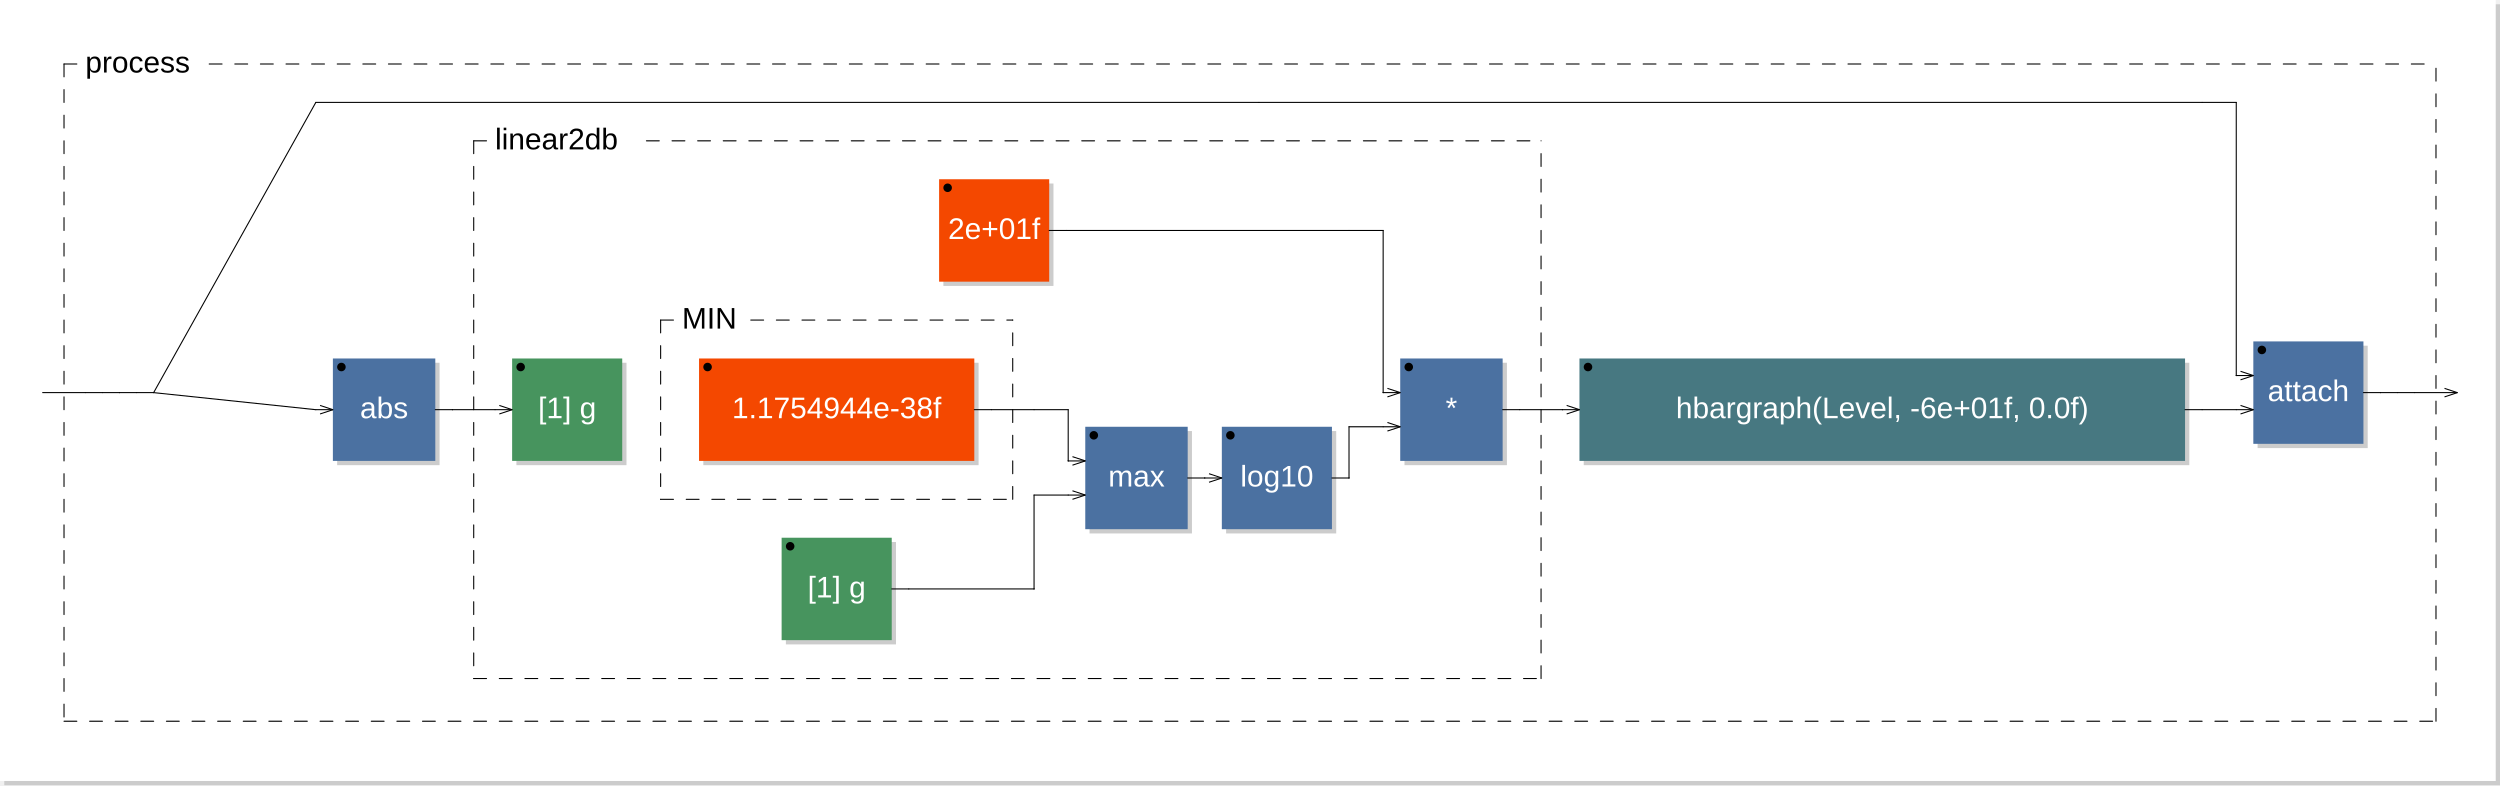
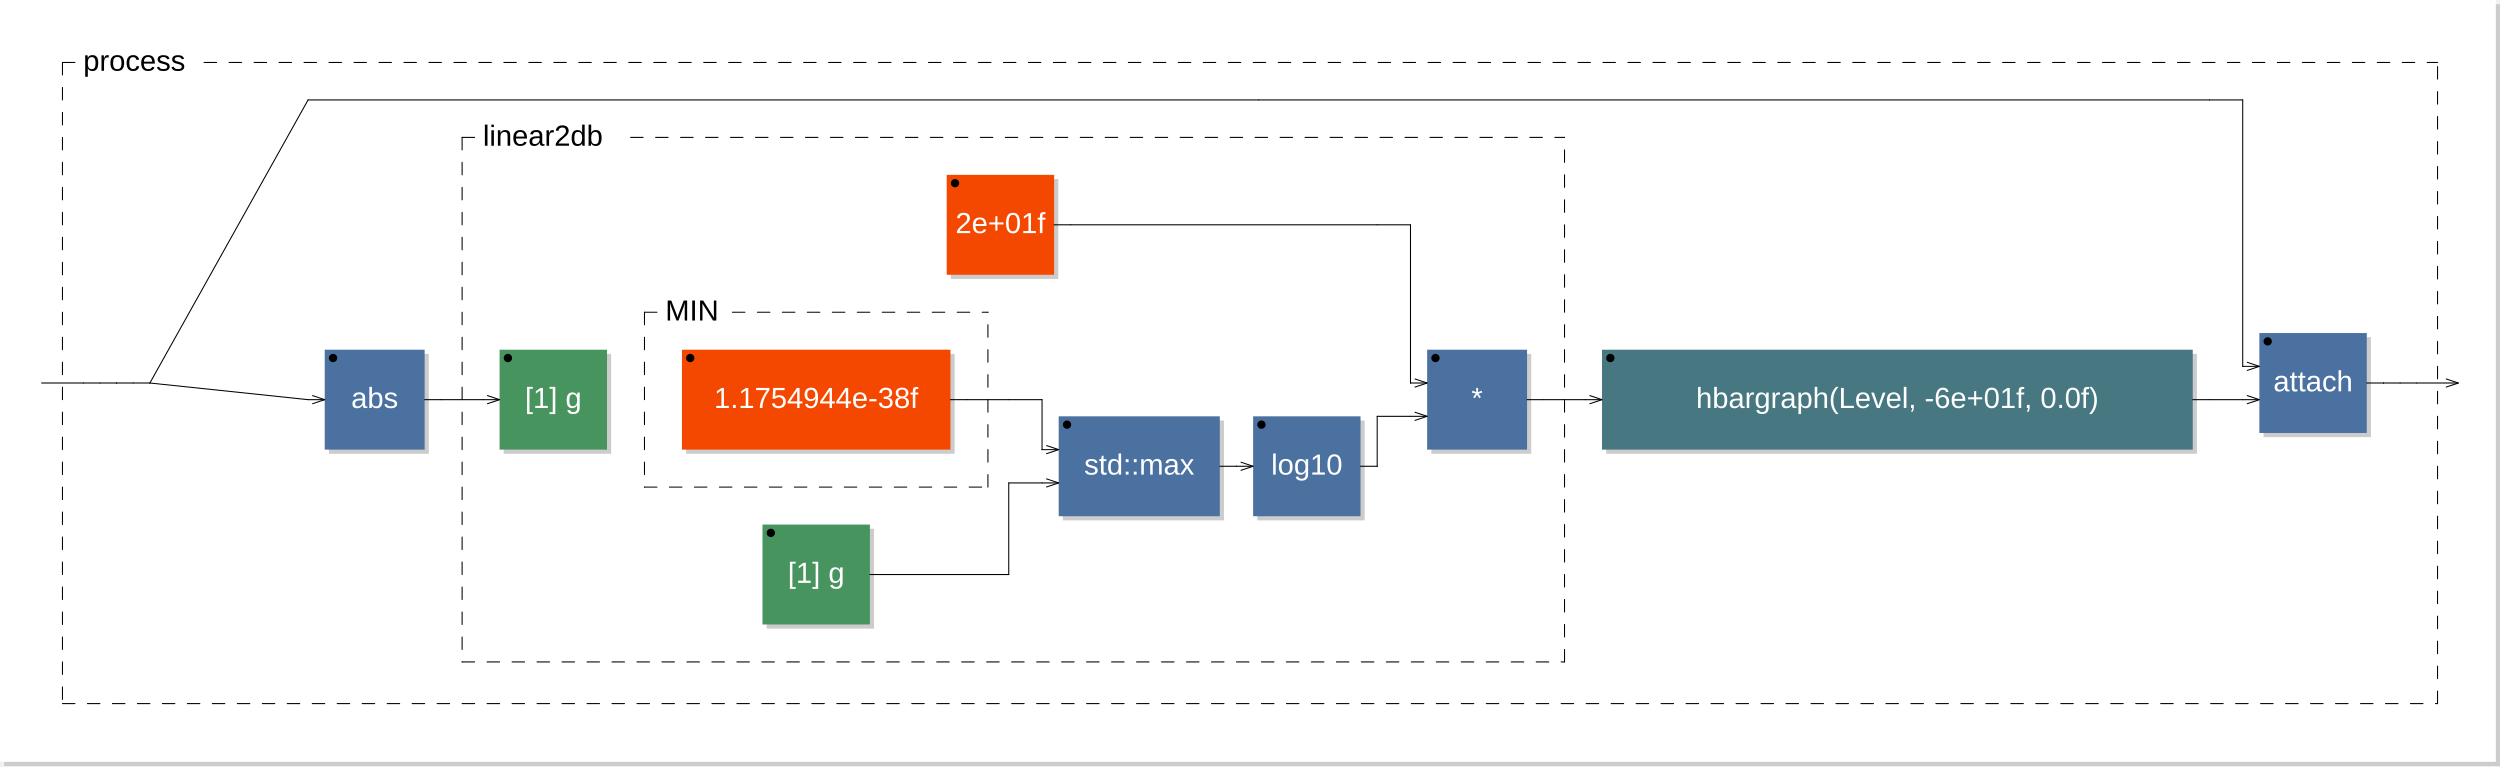
- <svg xmlns="http://www.w3.org/2000/svg" viewBox="0 0 585.8 184" width="292.9mm" height="92mm" version="1.1">
-   <rect x="1" y="1" width="584.8" height="183" rx="0" ry="0" style="stroke:none;fill:#cccccc;" />
-   <rect x="0" y="0" width="584.8" height="183" rx="0" ry="0" style="stroke:none;fill:#ffffff;" />
+ <svg xmlns="http://www.w3.org/2000/svg" viewBox="0 0 600.5 184" width="300.25mm" height="92mm" version="1.1">
+   <rect x="1" y="1" width="599.5" height="183" rx="0" ry="0" style="stroke:none;fill:#cccccc;" />
+   <rect x="0" y="0" width="599.5" height="183" rx="0" ry="0" style="stroke:none;fill:#ffffff;" />
  <text x="10" y="7" font-family="Arial" font-size="7" />
  <rect x="79" y="85" width="24" height="24" rx="0" ry="0" style="stroke:none;fill:#cccccc;" />
  <rect x="78" y="84" width="24" height="24" rx="0" ry="0" style="stroke:none;fill:#4B71A1;" />
  <text x="90" y="98" font-family="Arial" font-size="7" text-anchor="middle" fill="#FFFFFF">abs</text>
  <circle cx="80" cy="86" r="1" />
  <line x1="75" y1="95" x2="78" y2="96" transform="rotate(0,78,96)" style="stroke: black; stroke-width:0.25;" />
  <line x1="75" y1="97" x2="78" y2="96" transform="rotate(0,78,96)" style="stroke: black; stroke-width:0.25;" />
  <rect x="121" y="85" width="25.8" height="24" rx="0" ry="0" style="stroke:none;fill:#cccccc;" />
  <rect x="120" y="84" width="25.8" height="24" rx="0" ry="0" style="stroke:none;fill:#47945E;" />
  <text x="132.9" y="98" font-family="Arial" font-size="7" text-anchor="middle" fill="#FFFFFF">[1] g</text>
  <circle cx="122" cy="86" r="1" />
  <line x1="117" y1="95" x2="120" y2="96" transform="rotate(0,120,96)" style="stroke: black; stroke-width:0.25;" />
  <line x1="117" y1="97" x2="120" y2="96" transform="rotate(0,120,96)" style="stroke: black; stroke-width:0.25;" />
-   <rect x="221.05" y="43" width="25.8" height="24" rx="0" ry="0" style="stroke:none;fill:#cccccc;" />
-   <rect x="220.05" y="42" width="25.8" height="24" rx="0" ry="0" style="stroke:none;fill:#f44800;" />
-   <text x="232.95" y="56" font-family="Arial" font-size="7" text-anchor="middle" fill="#FFFFFF">2e+01f</text>
-   <circle cx="222.05" cy="44" r="1" />
+   <rect x="228.4" y="43" width="25.8" height="24" rx="0" ry="0" style="stroke:none;fill:#cccccc;" />
+   <rect x="227.4" y="42" width="25.8" height="24" rx="0" ry="0" style="stroke:none;fill:#f44800;" />
+   <text x="240.3" y="56" font-family="Arial" font-size="7" text-anchor="middle" fill="#FFFFFF">2e+01f</text>
+   <circle cx="229.4" cy="44" r="1" />
  <rect x="164.8" y="85" width="64.5" height="24" rx="0" ry="0" style="stroke:none;fill:#cccccc;" />
  <rect x="163.8" y="84" width="64.5" height="24" rx="0" ry="0" style="stroke:none;fill:#f44800;" />
  <text x="196.05" y="98" font-family="Arial" font-size="7" text-anchor="middle" fill="#FFFFFF">1.1754944e-38f</text>
  <circle cx="165.8" cy="86" r="1" />
  <line x1="154.8" y1="75" x2="154.8" y2="117" style="stroke: black; stroke-linecap:round; stroke-width:0.25; stroke-dasharray:3,3;" />
  <line x1="154.8" y1="117" x2="237.3" y2="117" style="stroke: black; stroke-linecap:round; stroke-width:0.25; stroke-dasharray:3,3;" />
  <line x1="237.3" y1="117" x2="237.3" y2="75" style="stroke: black; stroke-linecap:round; stroke-width:0.25; stroke-dasharray:3,3;" />
  <line x1="154.8" y1="75" x2="159.8" y2="75" style="stroke: black; stroke-linecap:round; stroke-width:0.25; stroke-dasharray:3,3;" />
  <line x1="175.925" y1="75" x2="237.3" y2="75" style="stroke: black; stroke-linecap:round; stroke-width:0.25; stroke-dasharray:3,3;" />
  <text x="159.8" y="77" font-family="Arial" font-size="7">MIN</text>
  <rect x="184.15" y="127" width="25.8" height="24" rx="0" ry="0" style="stroke:none;fill:#cccccc;" />
  <rect x="183.15" y="126" width="25.8" height="24" rx="0" ry="0" style="stroke:none;fill:#47945E;" />
  <text x="196.05" y="140" font-family="Arial" font-size="7" text-anchor="middle" fill="#FFFFFF">[1] g</text>
  <circle cx="185.15" cy="128" r="1" />
-   <rect x="255.3" y="101" width="24" height="24" rx="0" ry="0" style="stroke:none;fill:#cccccc;" />
-   <rect x="254.3" y="100" width="24" height="24" rx="0" ry="0" style="stroke:none;fill:#4B71A1;" />
-   <text x="266.3" y="114" font-family="Arial" font-size="7" text-anchor="middle" fill="#FFFFFF">max</text>
+   <rect x="255.3" y="101" width="38.7" height="24" rx="0" ry="0" style="stroke:none;fill:#cccccc;" />
+   <rect x="254.3" y="100" width="38.7" height="24" rx="0" ry="0" style="stroke:none;fill:#4B71A1;" />
+   <text x="273.65" y="114" font-family="Arial" font-size="7" text-anchor="middle" fill="#FFFFFF">std::max</text>
  <circle cx="256.3" cy="102" r="1" />
  <line x1="251.3" y1="107" x2="254.3" y2="108" transform="rotate(0,254.3,108)" style="stroke: black; stroke-width:0.25;" />
  <line x1="251.3" y1="109" x2="254.3" y2="108" transform="rotate(0,254.3,108)" style="stroke: black; stroke-width:0.25;" />
  <line x1="251.3" y1="115" x2="254.3" y2="116" transform="rotate(0,254.3,116)" style="stroke: black; stroke-width:0.25;" />
  <line x1="251.3" y1="117" x2="254.3" y2="116" transform="rotate(0,254.3,116)" style="stroke: black; stroke-width:0.25;" />
-   <rect x="287.3" y="101" width="25.8" height="24" rx="0" ry="0" style="stroke:none;fill:#cccccc;" />
-   <rect x="286.3" y="100" width="25.8" height="24" rx="0" ry="0" style="stroke:none;fill:#4B71A1;" />
-   <text x="299.2" y="114" font-family="Arial" font-size="7" text-anchor="middle" fill="#FFFFFF">log10</text>
-   <circle cx="288.3" cy="102" r="1" />
-   <line x1="283.3" y1="111" x2="286.3" y2="112" transform="rotate(0,286.3,112)" style="stroke: black; stroke-width:0.25;" />
-   <line x1="283.3" y1="113" x2="286.3" y2="112" transform="rotate(0,286.3,112)" style="stroke: black; stroke-width:0.25;" />
-   <rect x="329.1" y="85" width="24" height="24" rx="0" ry="0" style="stroke:none;fill:#cccccc;" />
-   <rect x="328.1" y="84" width="24" height="24" rx="0" ry="0" style="stroke:none;fill:#4B71A1;" />
-   <text x="340.1" y="98" font-family="Arial" font-size="7" text-anchor="middle" fill="#FFFFFF">*</text>
-   <circle cx="330.1" cy="86" r="1" />
-   <line x1="325.1" y1="91" x2="328.1" y2="92" transform="rotate(0,328.1,92)" style="stroke: black; stroke-width:0.25;" />
-   <line x1="325.1" y1="93" x2="328.1" y2="92" transform="rotate(0,328.1,92)" style="stroke: black; stroke-width:0.25;" />
-   <line x1="325.1" y1="99" x2="328.1" y2="100" transform="rotate(0,328.1,100)" style="stroke: black; stroke-width:0.25;" />
-   <line x1="325.1" y1="101" x2="328.1" y2="100" transform="rotate(0,328.1,100)" style="stroke: black; stroke-width:0.25;" />
+   <rect x="302" y="101" width="25.8" height="24" rx="0" ry="0" style="stroke:none;fill:#cccccc;" />
+   <rect x="301" y="100" width="25.8" height="24" rx="0" ry="0" style="stroke:none;fill:#4B71A1;" />
+   <text x="313.9" y="114" font-family="Arial" font-size="7" text-anchor="middle" fill="#FFFFFF">log10</text>
+   <circle cx="303" cy="102" r="1" />
+   <line x1="298" y1="111" x2="301" y2="112" transform="rotate(0,301,112)" style="stroke: black; stroke-width:0.25;" />
+   <line x1="298" y1="113" x2="301" y2="112" transform="rotate(0,301,112)" style="stroke: black; stroke-width:0.25;" />
+   <rect x="343.8" y="85" width="24" height="24" rx="0" ry="0" style="stroke:none;fill:#cccccc;" />
+   <rect x="342.8" y="84" width="24" height="24" rx="0" ry="0" style="stroke:none;fill:#4B71A1;" />
+   <text x="354.8" y="98" font-family="Arial" font-size="7" text-anchor="middle" fill="#FFFFFF">*</text>
+   <circle cx="344.8" cy="86" r="1" />
+   <line x1="339.8" y1="91" x2="342.8" y2="92" transform="rotate(0,342.8,92)" style="stroke: black; stroke-width:0.25;" />
+   <line x1="339.8" y1="93" x2="342.8" y2="92" transform="rotate(0,342.8,92)" style="stroke: black; stroke-width:0.25;" />
+   <line x1="339.8" y1="99" x2="342.8" y2="100" transform="rotate(0,342.8,100)" style="stroke: black; stroke-width:0.25;" />
+   <line x1="339.8" y1="101" x2="342.8" y2="100" transform="rotate(0,342.8,100)" style="stroke: black; stroke-width:0.25;" />
  <line x1="111" y1="33" x2="111" y2="159" style="stroke: black; stroke-linecap:round; stroke-width:0.25; stroke-dasharray:3,3;" />
-   <line x1="111" y1="159" x2="361.1" y2="159" style="stroke: black; stroke-linecap:round; stroke-width:0.25; stroke-dasharray:3,3;" />
-   <line x1="361.1" y1="159" x2="361.1" y2="33" style="stroke: black; stroke-linecap:round; stroke-width:0.25; stroke-dasharray:3,3;" />
+   <line x1="111" y1="159" x2="375.8" y2="159" style="stroke: black; stroke-linecap:round; stroke-width:0.25; stroke-dasharray:3,3;" />
+   <line x1="375.8" y1="159" x2="375.8" y2="33" style="stroke: black; stroke-linecap:round; stroke-width:0.25; stroke-dasharray:3,3;" />
  <line x1="111" y1="33" x2="116" y2="33" style="stroke: black; stroke-linecap:round; stroke-width:0.25; stroke-dasharray:3,3;" />
-   <line x1="151.475" y1="33" x2="361.1" y2="33" style="stroke: black; stroke-linecap:round; stroke-width:0.25; stroke-dasharray:3,3;" />
+   <line x1="151.475" y1="33" x2="375.8" y2="33" style="stroke: black; stroke-linecap:round; stroke-width:0.25; stroke-dasharray:3,3;" />
  <text x="116" y="35" font-family="Arial" font-size="7">linear2db</text>
-   <rect x="371.1" y="85" width="141.9" height="24" rx="0" ry="0" style="stroke:none;fill:#cccccc;" />
-   <rect x="370.1" y="84" width="141.9" height="24" rx="0" ry="0" style="stroke:none;fill:#477881;" />
-   <text x="441.05" y="98" font-family="Arial" font-size="7" text-anchor="middle" fill="#FFFFFF">hbargraph(Level, -6e+01f, 0.0f)</text>
-   <circle cx="372.1" cy="86" r="1" />
-   <line x1="367.1" y1="95" x2="370.1" y2="96" transform="rotate(0,370.1,96)" style="stroke: black; stroke-width:0.25;" />
-   <line x1="367.1" y1="97" x2="370.1" y2="96" transform="rotate(0,370.1,96)" style="stroke: black; stroke-width:0.25;" />
-   <rect x="529" y="81" width="25.8" height="24" rx="0" ry="0" style="stroke:none;fill:#cccccc;" />
-   <rect x="528" y="80" width="25.8" height="24" rx="0" ry="0" style="stroke:none;fill:#4B71A1;" />
-   <text x="540.9" y="94" font-family="Arial" font-size="7" text-anchor="middle" fill="#FFFFFF">attach</text>
-   <circle cx="530" cy="82" r="1" />
-   <line x1="525" y1="87" x2="528" y2="88" transform="rotate(0,528,88)" style="stroke: black; stroke-width:0.25;" />
-   <line x1="525" y1="89" x2="528" y2="88" transform="rotate(0,528,88)" style="stroke: black; stroke-width:0.25;" />
-   <line x1="525" y1="95" x2="528" y2="96" transform="rotate(0,528,96)" style="stroke: black; stroke-width:0.25;" />
-   <line x1="525" y1="97" x2="528" y2="96" transform="rotate(0,528,96)" style="stroke: black; stroke-width:0.25;" />
+   <rect x="385.8" y="85" width="141.9" height="24" rx="0" ry="0" style="stroke:none;fill:#cccccc;" />
+   <rect x="384.8" y="84" width="141.9" height="24" rx="0" ry="0" style="stroke:none;fill:#477881;" />
+   <text x="455.75" y="98" font-family="Arial" font-size="7" text-anchor="middle" fill="#FFFFFF">hbargraph(Level, -6e+01f, 0.0f)</text>
+   <circle cx="386.8" cy="86" r="1" />
+   <line x1="381.8" y1="95" x2="384.8" y2="96" transform="rotate(0,384.8,96)" style="stroke: black; stroke-width:0.25;" />
+   <line x1="381.8" y1="97" x2="384.8" y2="96" transform="rotate(0,384.8,96)" style="stroke: black; stroke-width:0.25;" />
+   <rect x="543.7" y="81" width="25.8" height="24" rx="0" ry="0" style="stroke:none;fill:#cccccc;" />
+   <rect x="542.7" y="80" width="25.8" height="24" rx="0" ry="0" style="stroke:none;fill:#4B71A1;" />
+   <text x="555.6" y="94" font-family="Arial" font-size="7" text-anchor="middle" fill="#FFFFFF">attach</text>
+   <circle cx="544.7" cy="82" r="1" />
+   <line x1="539.7" y1="87" x2="542.7" y2="88" transform="rotate(0,542.7,88)" style="stroke: black; stroke-width:0.25;" />
+   <line x1="539.7" y1="89" x2="542.7" y2="88" transform="rotate(0,542.7,88)" style="stroke: black; stroke-width:0.25;" />
+   <line x1="539.7" y1="95" x2="542.7" y2="96" transform="rotate(0,542.7,96)" style="stroke: black; stroke-width:0.25;" />
+   <line x1="539.7" y1="97" x2="542.7" y2="96" transform="rotate(0,542.7,96)" style="stroke: black; stroke-width:0.25;" />
  <line x1="15" y1="15" x2="15" y2="169" style="stroke: black; stroke-linecap:round; stroke-width:0.25; stroke-dasharray:3,3;" />
-   <line x1="15" y1="169" x2="570.8" y2="169" style="stroke: black; stroke-linecap:round; stroke-width:0.25; stroke-dasharray:3,3;" />
-   <line x1="570.8" y1="169" x2="570.8" y2="15" style="stroke: black; stroke-linecap:round; stroke-width:0.25; stroke-dasharray:3,3;" />
+   <line x1="15" y1="169" x2="585.5" y2="169" style="stroke: black; stroke-linecap:round; stroke-width:0.25; stroke-dasharray:3,3;" />
+   <line x1="585.5" y1="169" x2="585.5" y2="15" style="stroke: black; stroke-linecap:round; stroke-width:0.25; stroke-dasharray:3,3;" />
  <line x1="15" y1="15" x2="20" y2="15" style="stroke: black; stroke-linecap:round; stroke-width:0.25; stroke-dasharray:3,3;" />
-   <line x1="49.025" y1="15" x2="570.8" y2="15" style="stroke: black; stroke-linecap:round; stroke-width:0.25; stroke-dasharray:3,3;" />
+   <line x1="49.025" y1="15" x2="585.5" y2="15" style="stroke: black; stroke-linecap:round; stroke-width:0.25; stroke-dasharray:3,3;" />
  <text x="20" y="17" font-family="Arial" font-size="7">process</text>
-   <line x1="572.8" y1="91" x2="575.8" y2="92" transform="rotate(0,575.8,92)" style="stroke: black; stroke-width:0.25;" />
-   <line x1="572.8" y1="93" x2="575.8" y2="92" transform="rotate(0,575.8,92)" style="stroke: black; stroke-width:0.25;" />
+   <line x1="587.5" y1="91" x2="590.5" y2="92" transform="rotate(0,590.5,92)" style="stroke: black; stroke-width:0.25;" />
+   <line x1="587.5" y1="93" x2="590.5" y2="92" transform="rotate(0,590.5,92)" style="stroke: black; stroke-width:0.25;" />
  <line x1="10" y1="92" x2="20" y2="92" style="stroke:black; stroke-linecap:round; stroke-width:0.25;" />
  <line x1="20" y1="92" x2="24" y2="92" style="stroke:black; stroke-linecap:round; stroke-width:0.25;" />
  <line x1="24" y1="92" x2="28" y2="92" style="stroke:black; stroke-linecap:round; stroke-width:0.25;" />
  <line x1="28" y1="92" x2="28" y2="92" style="stroke:black; stroke-linecap:round; stroke-width:0.25;" />
  <line x1="28" y1="92" x2="32" y2="92" style="stroke:black; stroke-linecap:round; stroke-width:0.25;" />
  <line x1="32" y1="92" x2="36" y2="92" style="stroke:black; stroke-linecap:round; stroke-width:0.25;" />
  <line x1="36" y1="92" x2="74" y2="24" style="stroke:black; stroke-linecap:round; stroke-width:0.25;" />
  <line x1="36" y1="92" x2="74" y2="96" style="stroke:black; stroke-linecap:round; stroke-width:0.25;" />
-   <line x1="74" y1="24" x2="295" y2="24" style="stroke:black; stroke-linecap:round; stroke-width:0.25;" />
+   <line x1="74" y1="24" x2="302.35" y2="24" style="stroke:black; stroke-linecap:round; stroke-width:0.25;" />
  <line x1="74" y1="96" x2="78" y2="96" style="stroke:black; stroke-linecap:round; stroke-width:0.25;" />
  <line x1="102" y1="96" x2="106" y2="96" style="stroke:black; stroke-linecap:round; stroke-width:0.25;" />
  <line x1="106" y1="96" x2="106" y2="96" style="stroke:black; stroke-linecap:round; stroke-width:0.25;" />
  <line x1="106" y1="96" x2="116" y2="96" style="stroke:black; stroke-linecap:round; stroke-width:0.25;" />
  <line x1="116" y1="96" x2="120" y2="96" style="stroke:black; stroke-linecap:round; stroke-width:0.25;" />
  <line x1="208.95" y1="138" x2="212.95" y2="138" style="stroke:black; stroke-linecap:round; stroke-width:0.25;" />
  <line x1="212.95" y1="138" x2="242.3" y2="138" style="stroke:black; stroke-linecap:round; stroke-width:0.25;" />
  <line x1="228.3" y1="96" x2="232.3" y2="96" style="stroke:black; stroke-linecap:round; stroke-width:0.25;" />
  <line x1="232.3" y1="96" x2="242.3" y2="96" style="stroke:black; stroke-linecap:round; stroke-width:0.25;" />
  <line x1="242.3" y1="116" x2="250.3" y2="116" style="stroke:black; stroke-linecap:round; stroke-width:0.25;" />
  <line x1="242.3" y1="138" x2="242.3" y2="116" style="stroke:black; stroke-linecap:round; stroke-width:0.25;" />
  <line x1="242.3" y1="138" x2="242.3" y2="138" style="stroke:black; stroke-linecap:round; stroke-width:0.25;" />
  <line x1="242.3" y1="96" x2="250.3" y2="96" style="stroke:black; stroke-linecap:round; stroke-width:0.25;" />
-   <line x1="245.85" y1="54" x2="249.85" y2="54" style="stroke:black; stroke-linecap:round; stroke-width:0.25;" />
-   <line x1="249.85" y1="54" x2="316.1" y2="54" style="stroke:black; stroke-linecap:round; stroke-width:0.25;" />
  <line x1="250.3" y1="96" x2="250.3" y2="108" style="stroke:black; stroke-linecap:round; stroke-width:0.25;" />
  <line x1="250.3" y1="108" x2="250.3" y2="108" style="stroke:black; stroke-linecap:round; stroke-width:0.25;" />
  <line x1="250.3" y1="108" x2="254.3" y2="108" style="stroke:black; stroke-linecap:round; stroke-width:0.25;" />
  <line x1="250.3" y1="116" x2="254.3" y2="116" style="stroke:black; stroke-linecap:round; stroke-width:0.25;" />
-   <line x1="278.3" y1="112" x2="282.3" y2="112" style="stroke:black; stroke-linecap:round; stroke-width:0.25;" />
-   <line x1="282.3" y1="112" x2="282.3" y2="112" style="stroke:black; stroke-linecap:round; stroke-width:0.25;" />
-   <line x1="282.3" y1="112" x2="286.3" y2="112" style="stroke:black; stroke-linecap:round; stroke-width:0.25;" />
-   <line x1="295" y1="24" x2="516" y2="24" style="stroke:black; stroke-linecap:round; stroke-width:0.25;" />
-   <line x1="312.1" y1="112" x2="316.1" y2="112" style="stroke:black; stroke-linecap:round; stroke-width:0.25;" />
-   <line x1="316.1" y1="54" x2="324.1" y2="54" style="stroke:black; stroke-linecap:round; stroke-width:0.25;" />
-   <line x1="316.1" y1="100" x2="324.1" y2="100" style="stroke:black; stroke-linecap:round; stroke-width:0.25;" />
-   <line x1="316.1" y1="112" x2="316.1" y2="100" style="stroke:black; stroke-linecap:round; stroke-width:0.25;" />
-   <line x1="316.1" y1="112" x2="316.1" y2="112" style="stroke:black; stroke-linecap:round; stroke-width:0.25;" />
-   <line x1="324.1" y1="54" x2="324.1" y2="92" style="stroke:black; stroke-linecap:round; stroke-width:0.25;" />
-   <line x1="324.1" y1="92" x2="324.1" y2="92" style="stroke:black; stroke-linecap:round; stroke-width:0.25;" />
-   <line x1="324.1" y1="92" x2="328.1" y2="92" style="stroke:black; stroke-linecap:round; stroke-width:0.25;" />
-   <line x1="324.1" y1="100" x2="328.1" y2="100" style="stroke:black; stroke-linecap:round; stroke-width:0.25;" />
-   <line x1="352.1" y1="96" x2="356.1" y2="96" style="stroke:black; stroke-linecap:round; stroke-width:0.25;" />
-   <line x1="356.1" y1="96" x2="366.1" y2="96" style="stroke:black; stroke-linecap:round; stroke-width:0.25;" />
-   <line x1="366.1" y1="96" x2="366.1" y2="96" style="stroke:black; stroke-linecap:round; stroke-width:0.25;" />
-   <line x1="366.1" y1="96" x2="370.1" y2="96" style="stroke:black; stroke-linecap:round; stroke-width:0.25;" />
-   <line x1="512" y1="96" x2="516" y2="96" style="stroke:black; stroke-linecap:round; stroke-width:0.25;" />
-   <line x1="516" y1="24" x2="524" y2="24" style="stroke:black; stroke-linecap:round; stroke-width:0.25;" />
-   <line x1="516" y1="96" x2="524" y2="96" style="stroke:black; stroke-linecap:round; stroke-width:0.25;" />
-   <line x1="524" y1="24" x2="524" y2="88" style="stroke:black; stroke-linecap:round; stroke-width:0.25;" />
-   <line x1="524" y1="88" x2="524" y2="88" style="stroke:black; stroke-linecap:round; stroke-width:0.25;" />
-   <line x1="524" y1="88" x2="528" y2="88" style="stroke:black; stroke-linecap:round; stroke-width:0.25;" />
-   <line x1="524" y1="96" x2="528" y2="96" style="stroke:black; stroke-linecap:round; stroke-width:0.25;" />
-   <line x1="553.8" y1="92" x2="557.8" y2="92" style="stroke:black; stroke-linecap:round; stroke-width:0.25;" />
-   <line x1="557.8" y1="92" x2="557.8" y2="92" style="stroke:black; stroke-linecap:round; stroke-width:0.25;" />
-   <line x1="557.8" y1="92" x2="561.8" y2="92" style="stroke:black; stroke-linecap:round; stroke-width:0.25;" />
-   <line x1="561.8" y1="92" x2="565.8" y2="92" style="stroke:black; stroke-linecap:round; stroke-width:0.25;" />
-   <line x1="565.8" y1="92" x2="575.8" y2="92" style="stroke:black; stroke-linecap:round; stroke-width:0.25;" />
+   <line x1="253.2" y1="54" x2="257.2" y2="54" style="stroke:black; stroke-linecap:round; stroke-width:0.25;" />
+   <line x1="257.2" y1="54" x2="330.8" y2="54" style="stroke:black; stroke-linecap:round; stroke-width:0.25;" />
+   <line x1="293" y1="112" x2="297" y2="112" style="stroke:black; stroke-linecap:round; stroke-width:0.25;" />
+   <line x1="297" y1="112" x2="297" y2="112" style="stroke:black; stroke-linecap:round; stroke-width:0.25;" />
+   <line x1="297" y1="112" x2="301" y2="112" style="stroke:black; stroke-linecap:round; stroke-width:0.25;" />
+   <line x1="302.35" y1="24" x2="530.7" y2="24" style="stroke:black; stroke-linecap:round; stroke-width:0.25;" />
+   <line x1="326.8" y1="112" x2="330.8" y2="112" style="stroke:black; stroke-linecap:round; stroke-width:0.25;" />
+   <line x1="330.8" y1="54" x2="338.8" y2="54" style="stroke:black; stroke-linecap:round; stroke-width:0.25;" />
+   <line x1="330.8" y1="100" x2="338.8" y2="100" style="stroke:black; stroke-linecap:round; stroke-width:0.25;" />
+   <line x1="330.8" y1="112" x2="330.8" y2="100" style="stroke:black; stroke-linecap:round; stroke-width:0.25;" />
+   <line x1="330.8" y1="112" x2="330.8" y2="112" style="stroke:black; stroke-linecap:round; stroke-width:0.25;" />
+   <line x1="338.8" y1="54" x2="338.8" y2="92" style="stroke:black; stroke-linecap:round; stroke-width:0.25;" />
+   <line x1="338.8" y1="92" x2="338.8" y2="92" style="stroke:black; stroke-linecap:round; stroke-width:0.25;" />
+   <line x1="338.8" y1="92" x2="342.8" y2="92" style="stroke:black; stroke-linecap:round; stroke-width:0.25;" />
+   <line x1="338.8" y1="100" x2="342.8" y2="100" style="stroke:black; stroke-linecap:round; stroke-width:0.25;" />
+   <line x1="366.8" y1="96" x2="370.8" y2="96" style="stroke:black; stroke-linecap:round; stroke-width:0.25;" />
+   <line x1="370.8" y1="96" x2="380.8" y2="96" style="stroke:black; stroke-linecap:round; stroke-width:0.25;" />
+   <line x1="380.8" y1="96" x2="380.8" y2="96" style="stroke:black; stroke-linecap:round; stroke-width:0.25;" />
+   <line x1="380.8" y1="96" x2="384.8" y2="96" style="stroke:black; stroke-linecap:round; stroke-width:0.25;" />
+   <line x1="526.7" y1="96" x2="530.7" y2="96" style="stroke:black; stroke-linecap:round; stroke-width:0.25;" />
+   <line x1="530.7" y1="24" x2="538.7" y2="24" style="stroke:black; stroke-linecap:round; stroke-width:0.25;" />
+   <line x1="530.7" y1="96" x2="538.7" y2="96" style="stroke:black; stroke-linecap:round; stroke-width:0.25;" />
+   <line x1="538.7" y1="24" x2="538.7" y2="88" style="stroke:black; stroke-linecap:round; stroke-width:0.25;" />
+   <line x1="538.7" y1="88" x2="538.7" y2="88" style="stroke:black; stroke-linecap:round; stroke-width:0.25;" />
+   <line x1="538.7" y1="88" x2="542.7" y2="88" style="stroke:black; stroke-linecap:round; stroke-width:0.25;" />
+   <line x1="538.7" y1="96" x2="542.7" y2="96" style="stroke:black; stroke-linecap:round; stroke-width:0.25;" />
+   <line x1="568.5" y1="92" x2="572.5" y2="92" style="stroke:black; stroke-linecap:round; stroke-width:0.25;" />
+   <line x1="572.5" y1="92" x2="572.5" y2="92" style="stroke:black; stroke-linecap:round; stroke-width:0.25;" />
+   <line x1="572.5" y1="92" x2="576.5" y2="92" style="stroke:black; stroke-linecap:round; stroke-width:0.25;" />
+   <line x1="576.5" y1="92" x2="580.5" y2="92" style="stroke:black; stroke-linecap:round; stroke-width:0.25;" />
+   <line x1="580.5" y1="92" x2="590.5" y2="92" style="stroke:black; stroke-linecap:round; stroke-width:0.25;" />
</svg>
